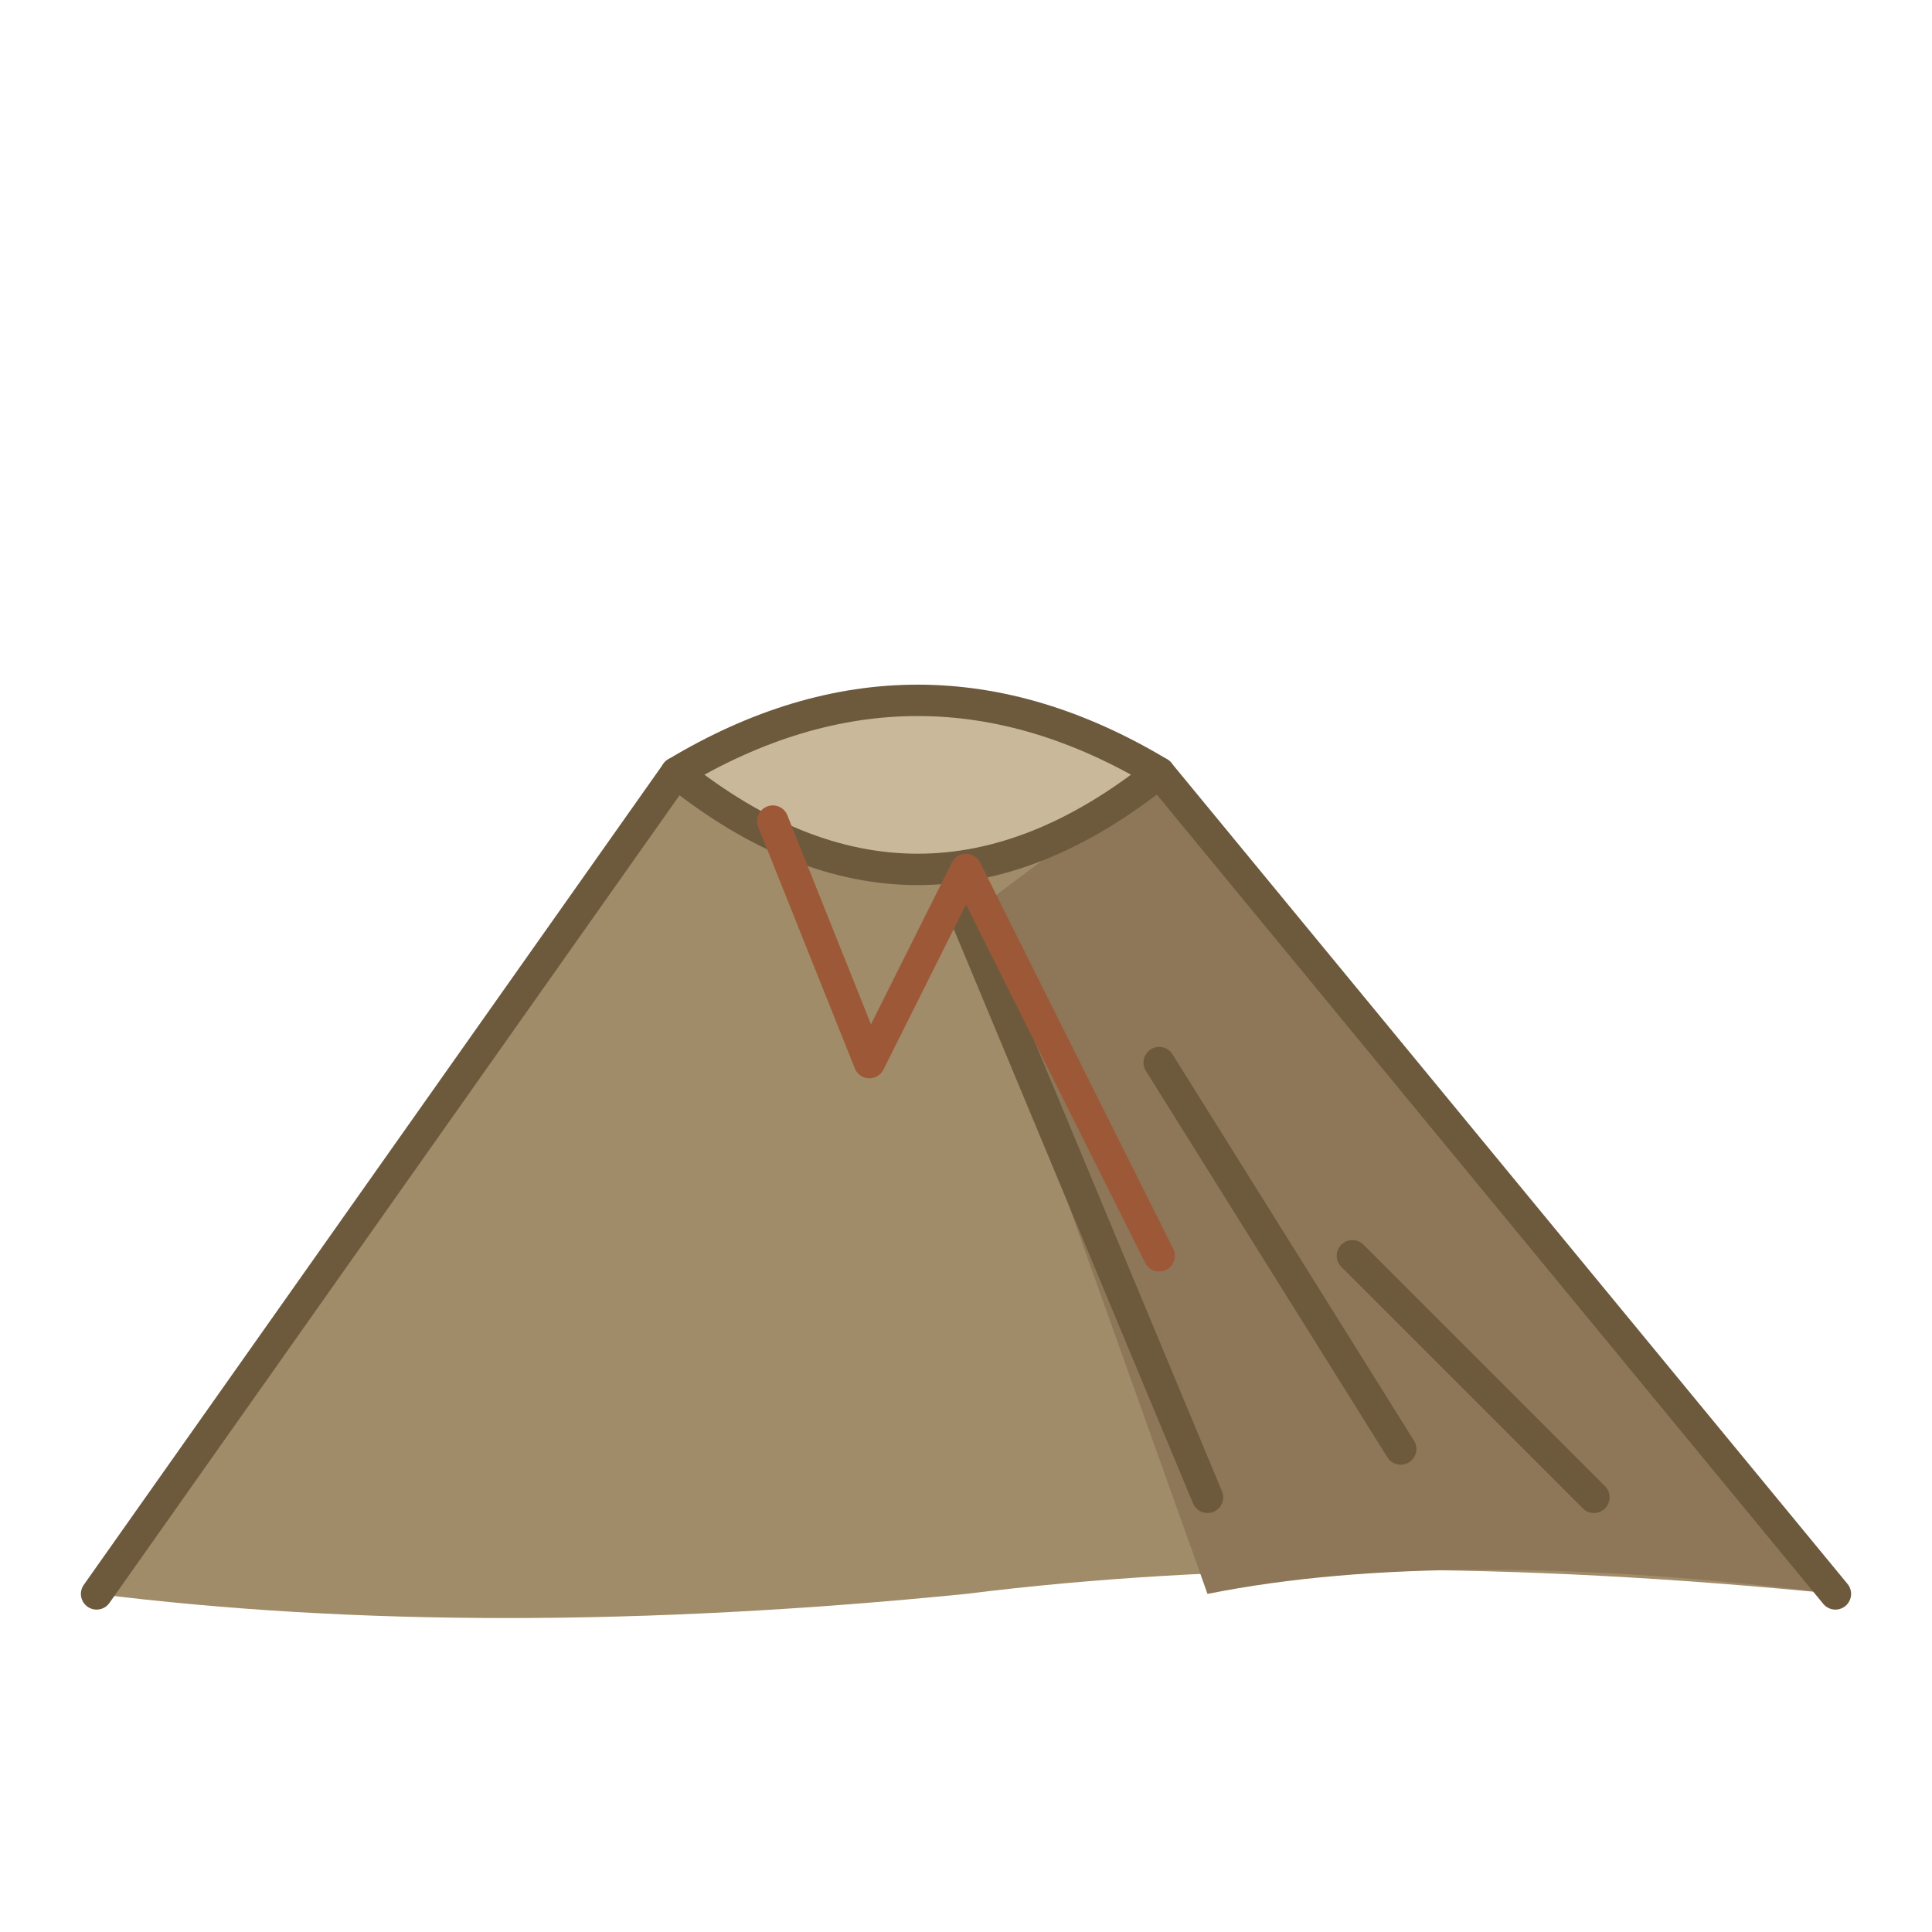
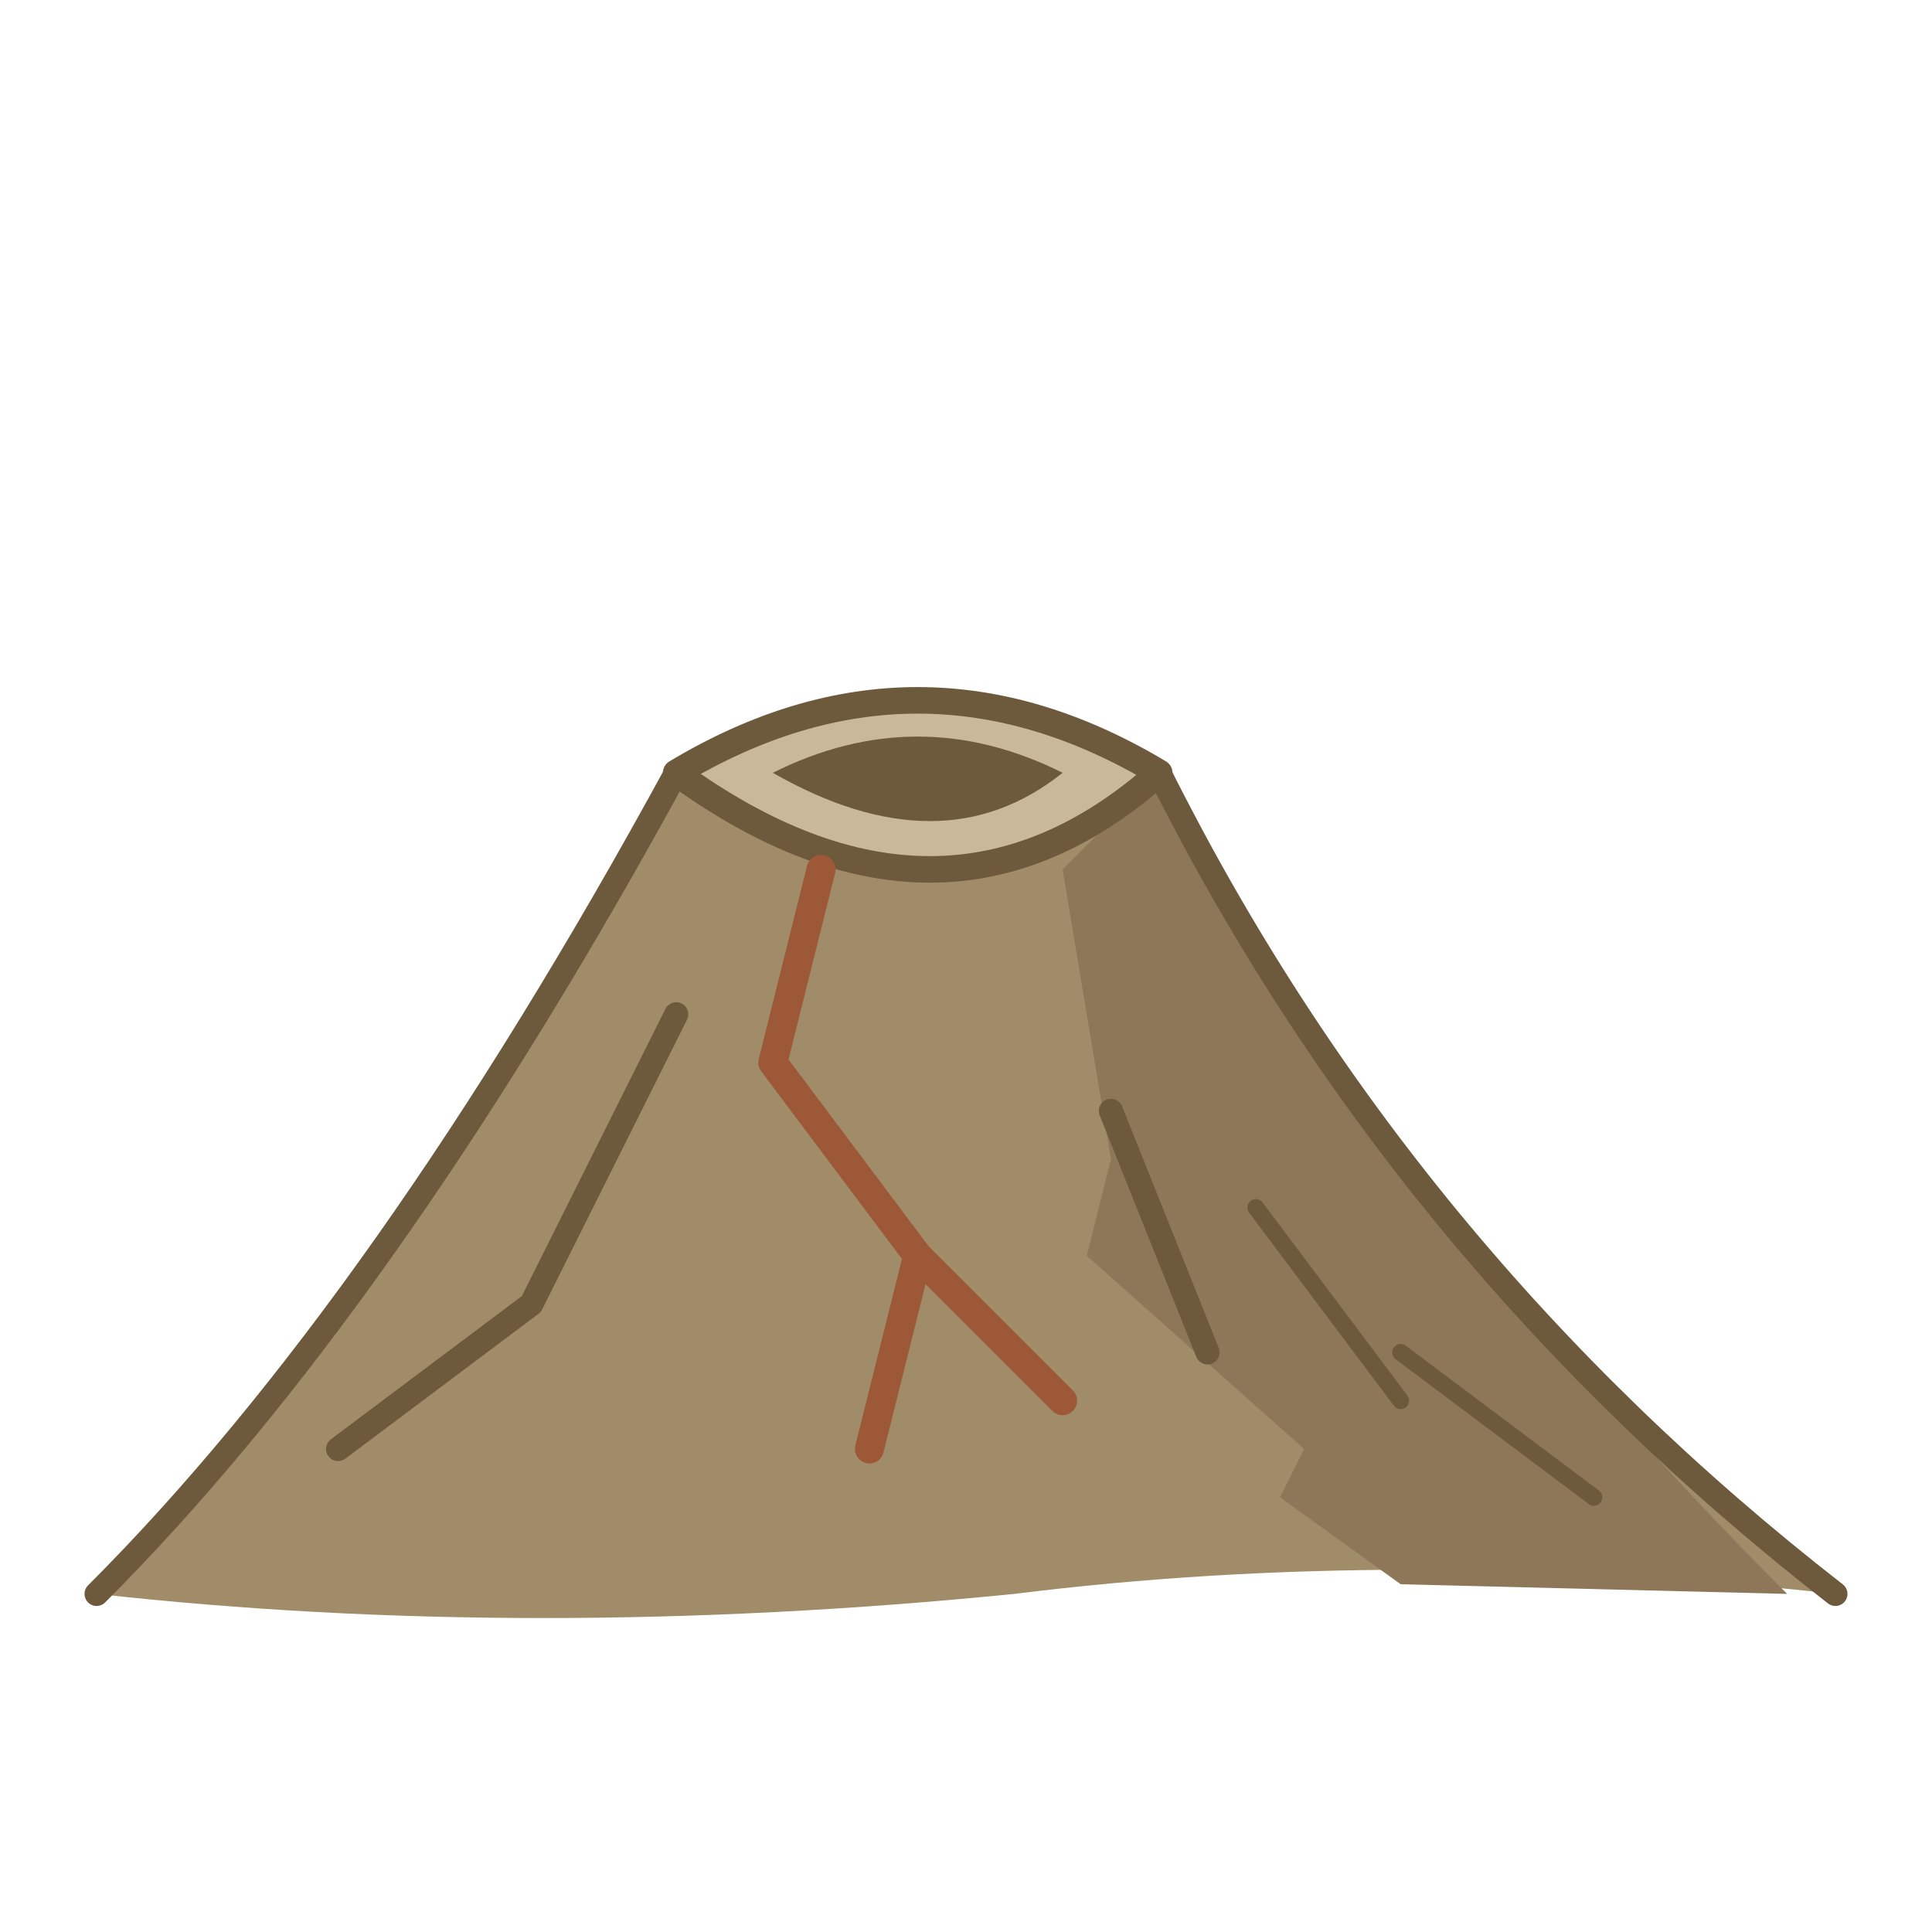
<svg xmlns="http://www.w3.org/2000/svg" viewBox="0 0 40 40">
-   <g stroke="#6d5a3d" stroke-width=".65" stroke-linecap="round" stroke-linejoin="round">
-     <path d="M2 33L14 16L24 16L38 33Q28 32 20 33Q10 34 2 33Z" fill="#a18c69" stroke="none" />
-     <path d="M24 16L38 33Q30 32 25 33L20 19Z" fill="#8d7758" stroke="none" />
-     <path d="M14 16Q19 13 24 16Q19 20 14 16Z" fill="#c9b99a" />
-     <path d="M2 33L14 16M24 16L38 33M20 19L25 31M24 22L29 30M28 26L33 31" fill="none" />
-     <path d="M16 17L18 22L20 18L24 26" fill="none" stroke="#9d5838" />
+   <g stroke="#6d5a3d" stroke-width=".55" stroke-linecap="round" stroke-linejoin="round">
+     <path d="M2 33Q8 27 14 16L24 16Q29 26 38 33Q29 32 21 33Q11 34 2 33Z" fill="#a18c69" stroke="none" />
+     <path d="M22 18L23 24L22.5 26L27 30L26.5 31L29 32.8L37 33Q29 25 24 16Z" fill="#8d7758" stroke="none" />
+     <path d="M2 33Q8 27 14 16M24 16Q29 26 38 33M14 21L11 27L7 30M23 23L25 28" fill="none" stroke-width=".5" />
+     <path d="M14 16Q19 13 24 16Q19.5 20 14 16Z" fill="#c9b99a" />
+     <path d="M16 16Q19 14.5 22 16Q19.5 18 16 16Z" fill="#6d5a3d" stroke="none" />
+     <path d="M17 18L16 22L19 26L18 30M19 26L22 29" fill="none" stroke="#9d5838" stroke-width=".6" />
+     <path d="M26 25L29 29M29 28L33 31" fill="none" stroke-width=".35" />
  </g>
</svg>
